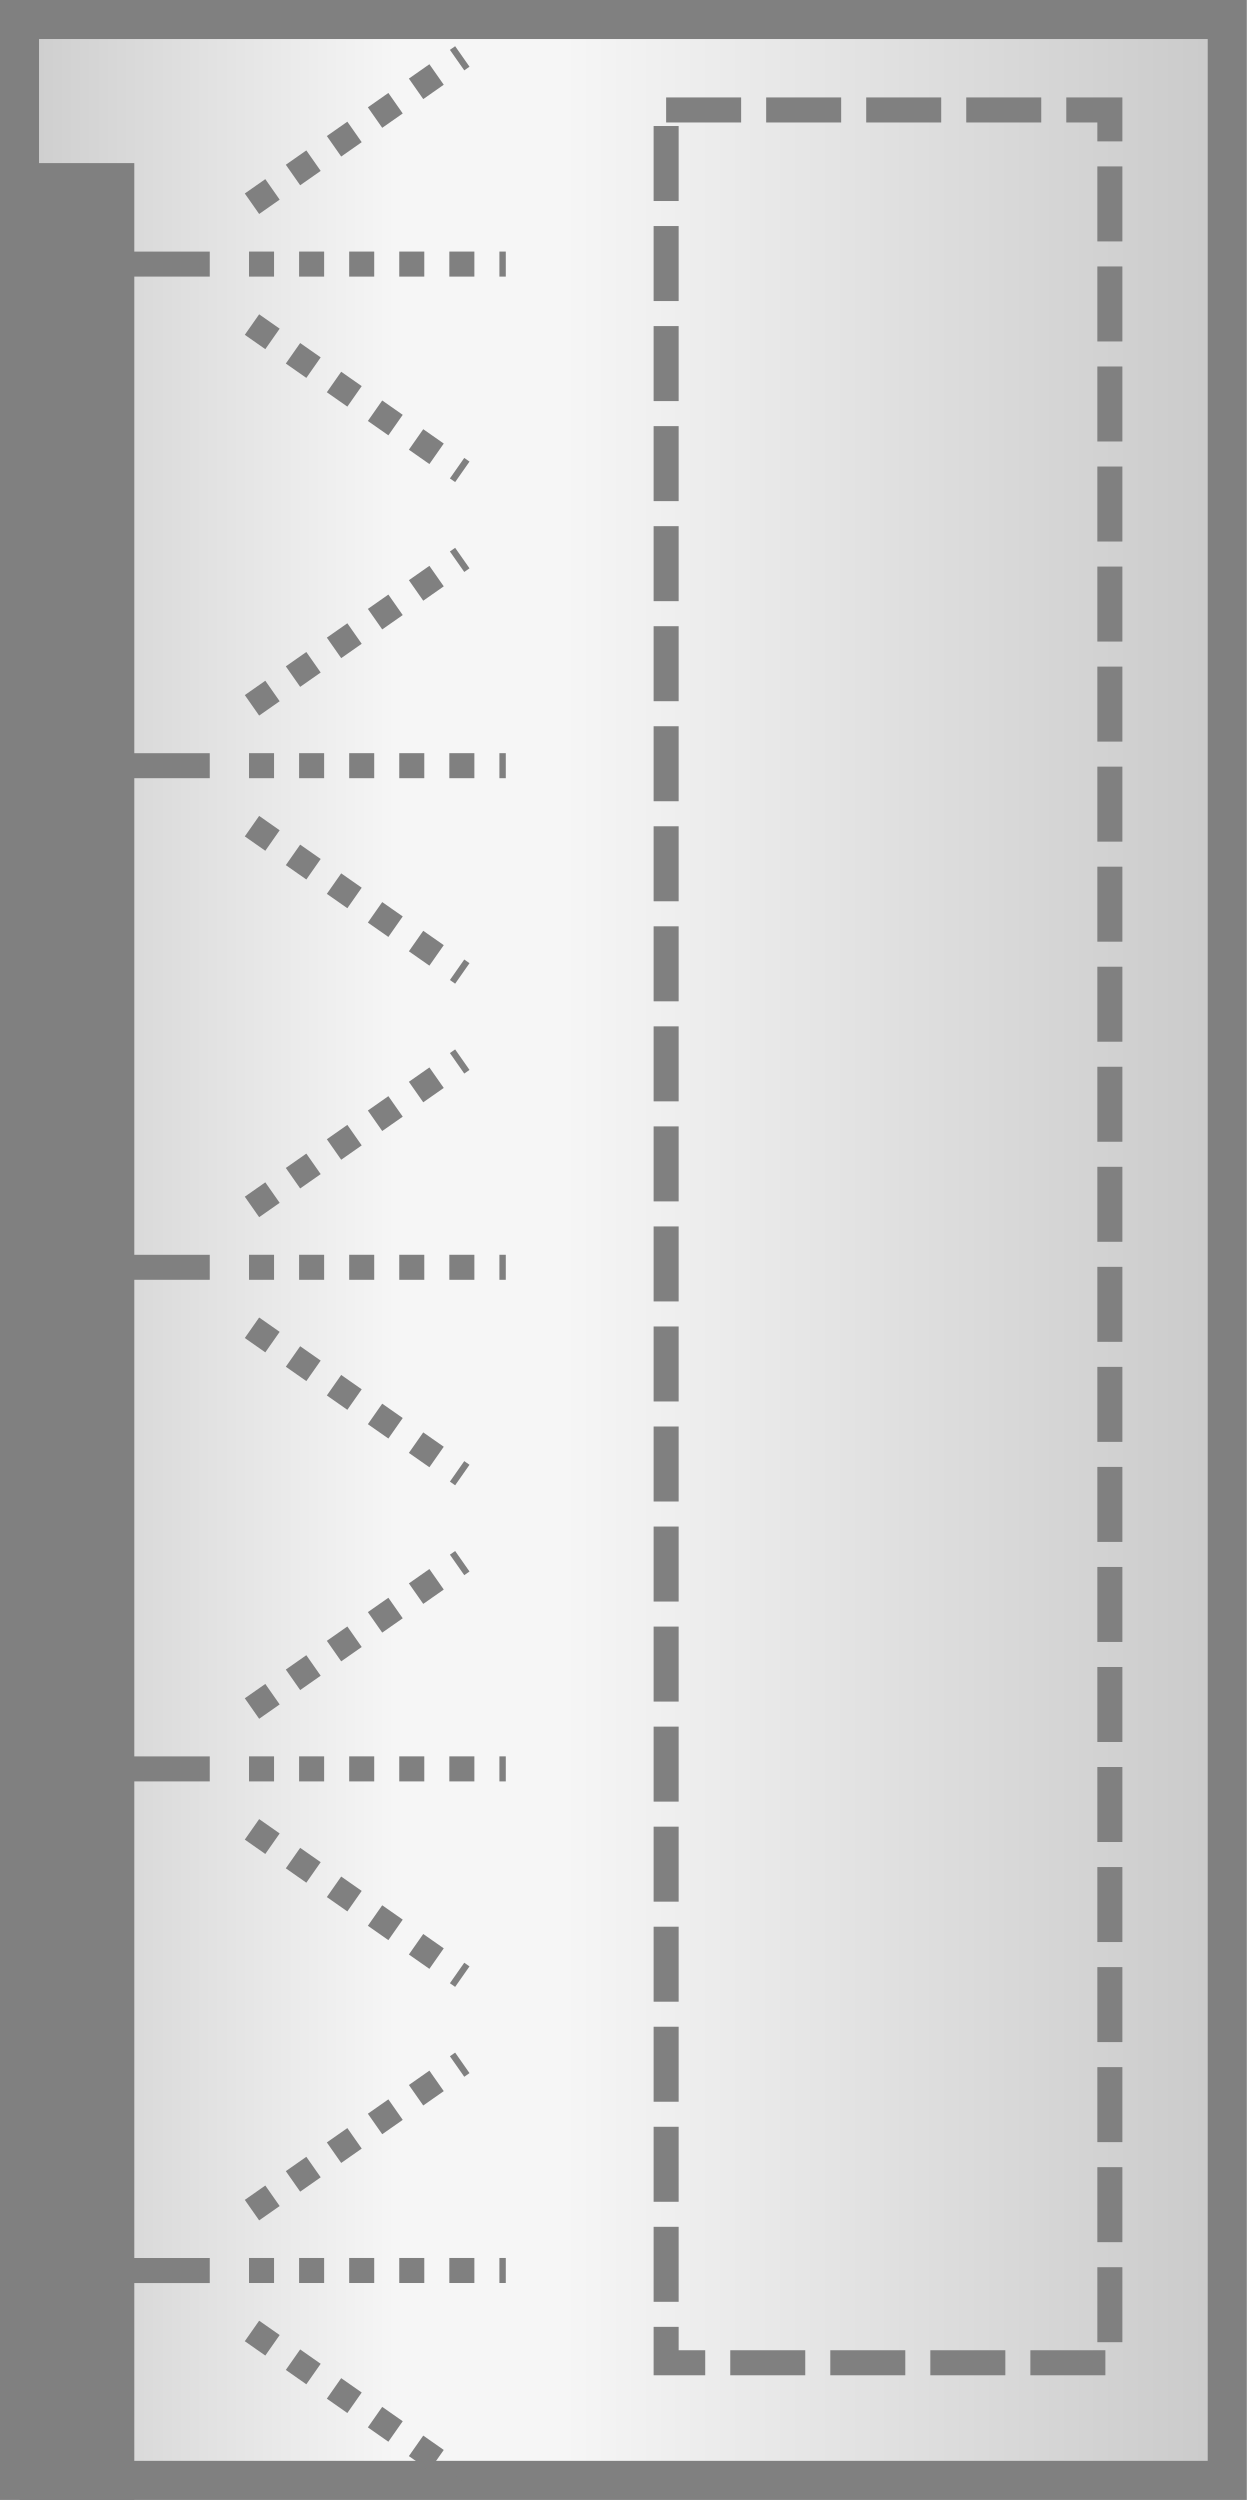
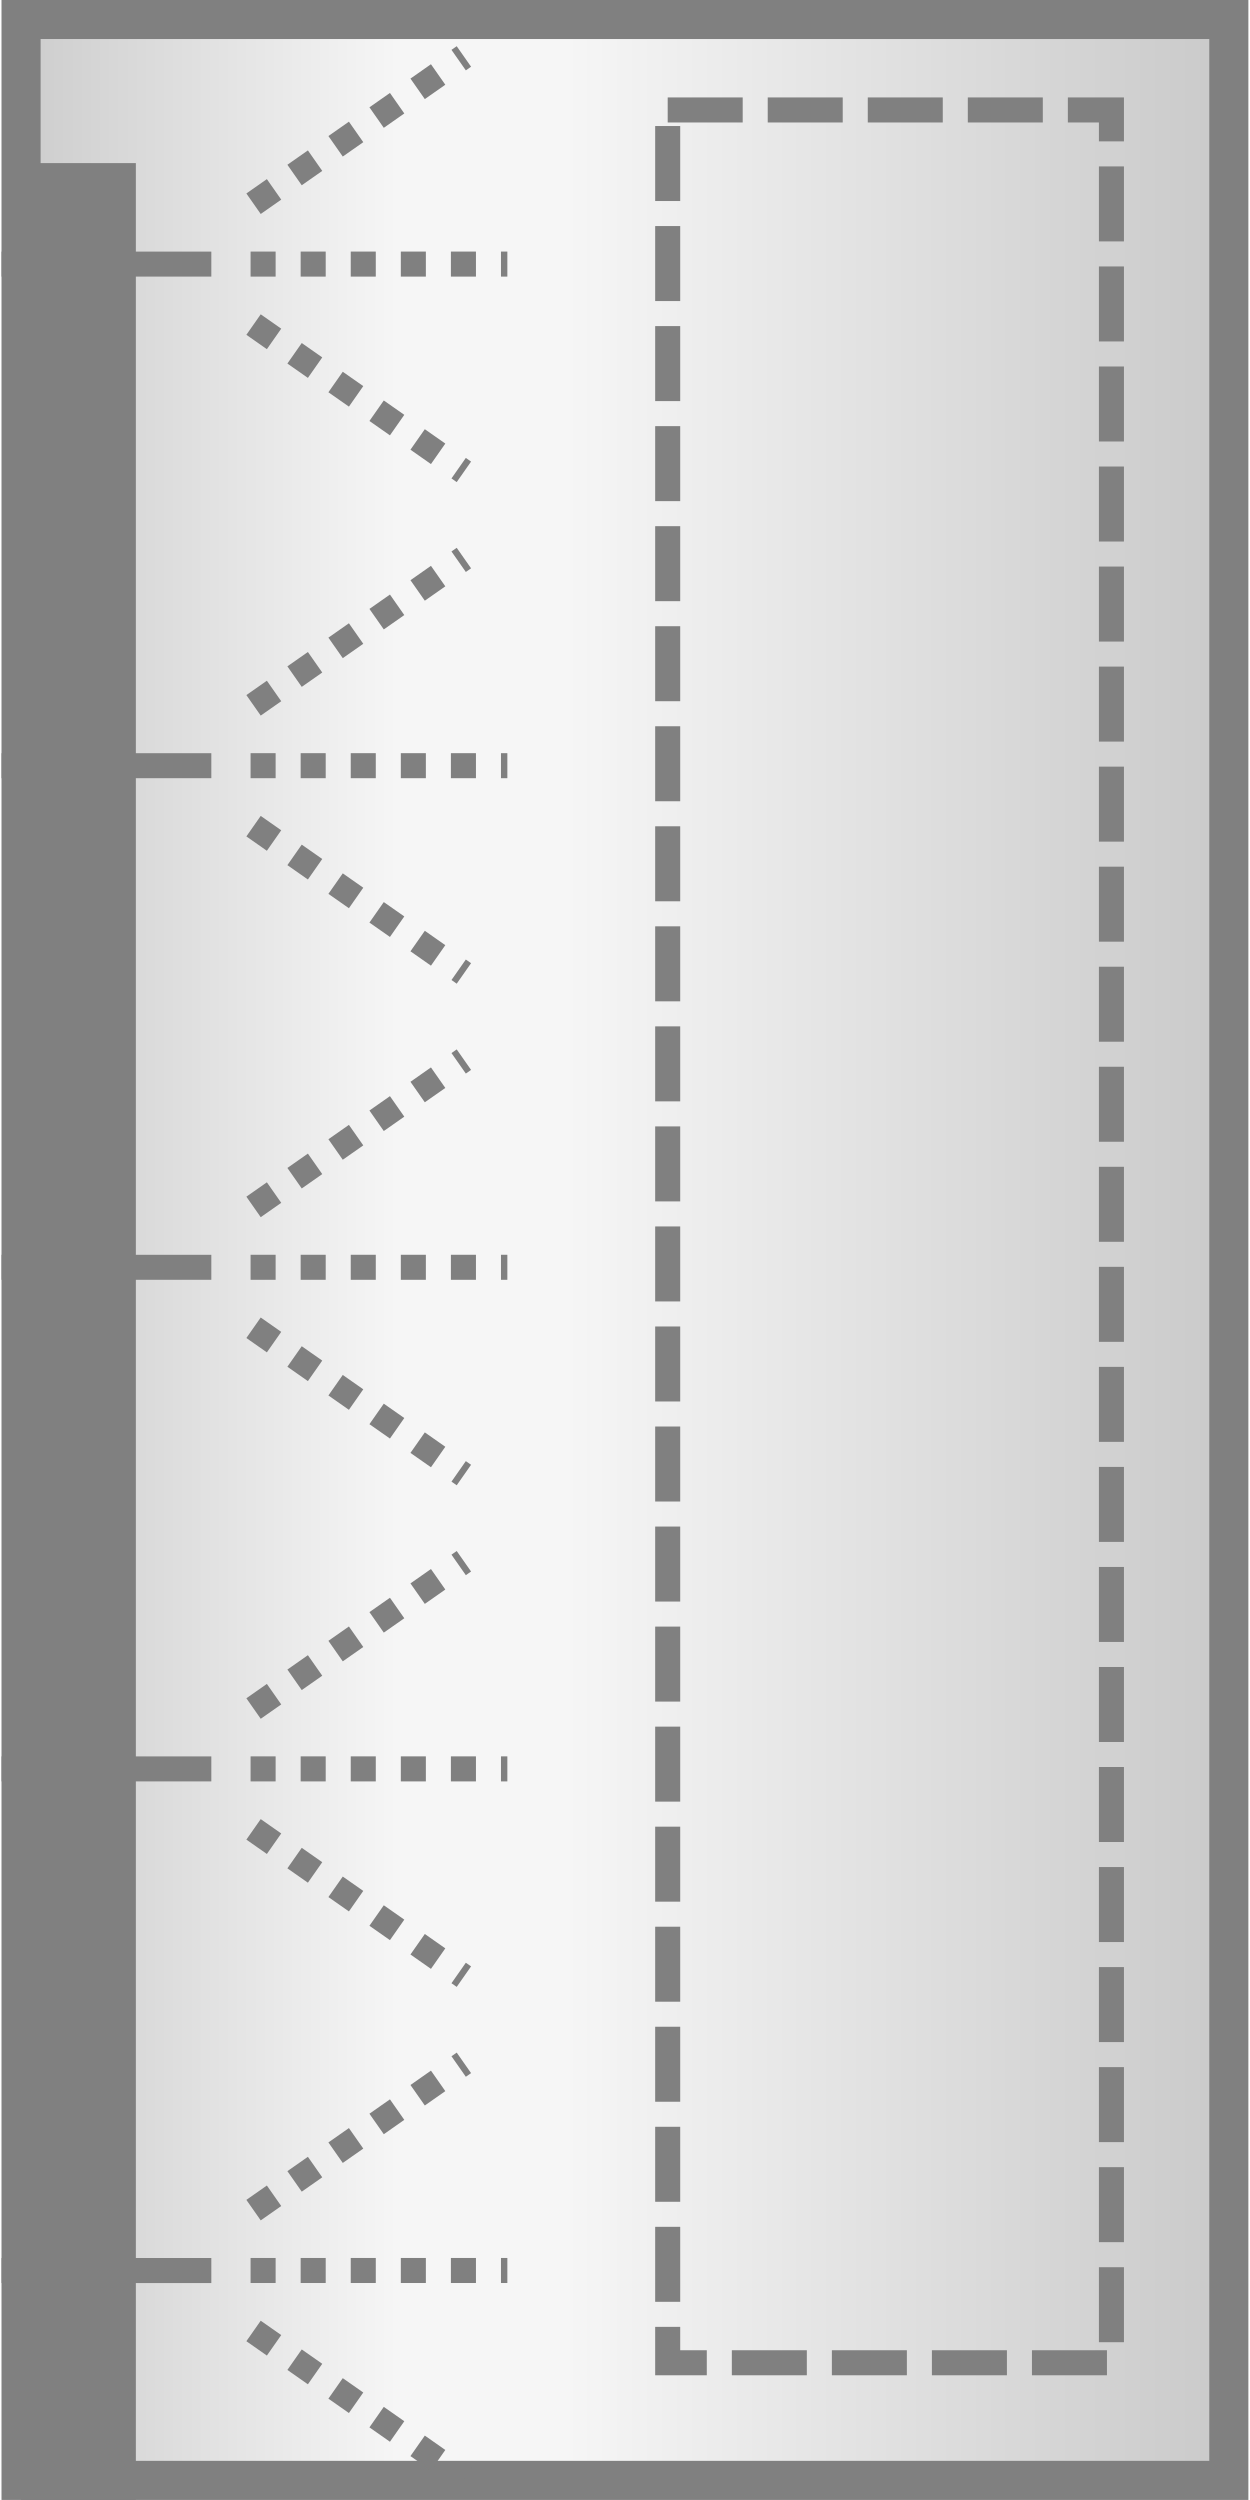
- <svg xmlns="http://www.w3.org/2000/svg" width="10.557mm" height="21.167mm" viewBox="0 0 10.557 21.167" version="1.1" id="svg1" xml:space="preserve">
+ <svg xmlns="http://www.w3.org/2000/svg" width="40" height="80" viewBox="0 0 10.557 21.167" version="1.1" id="svg1" xml:space="preserve">
  <defs id="defs1">
    <linearGradient id="metalGrad" x1="1.2" y1="0.469" x2="62.781" y2="0.469" gradientTransform="matrix(0.1682444,0,0,0.340075,-0.1037455,-0.04724447)" gradientUnits="userSpaceOnUse">
-       <stop offset="0" style="stop-color:#cccccc;stop-opacity:1;" id="stop1" />
-       <stop offset="0.314" style="stop-color:#f6f6f6;stop-opacity:1;" id="stop2" />
-       <stop offset="0.451" style="stop-color:#f6f6f6;stop-opacity:1;" id="stop4" />
-       <stop offset="1" style="stop-color:#c9c9c9;stop-opacity:1;" id="stop3" />
+       <stop offset="0" id="stop1" stop-color="#cccccc" stop-opacity="1" />
+       <stop offset="0.314" id="stop2" stop-color="#f6f6f6" stop-opacity="1" />
+       <stop offset="0.451" id="stop4" stop-color="#f6f6f6" stop-opacity="1" />
+       <stop offset="1" id="stop3" stop-color="#c9c9c9" stop-opacity="1" />
    </linearGradient>
  </defs>
-   <rect x="0.165" y="0.165" width="10.226" height="20.836" fill="url(#metalGrad)" stroke="#999999" stroke-width="0.331" rx="0" ry="0" id="rect5" style="fill:url(#metalGrad);stroke:#808080;stroke-opacity:1" />
-   <rect style="fill:#808080;fill-opacity:1;fill-rule:evenodd;stroke:none;stroke-width:0.661;stroke-linecap:round;stroke-opacity:1" id="rect3" width="0.972" height="19.786" x="0.165" y="1.381" />
-   <path style="fill:#808080;fill-opacity:1;fill-rule:evenodd;stroke:#808080;stroke-width:0.212;stroke-linecap:butt;stroke-dasharray:none;stroke-opacity:1" d="m 0,2.236 c 1.776,0 1.776,0 1.776,0" id="path3" />
-   <path style="fill:#808080;fill-opacity:1;fill-rule:evenodd;stroke:#808080;stroke-width:0.212;stroke-linecap:butt;stroke-dasharray:none;stroke-opacity:1" d="m 0,6.483 c 1.776,0 1.776,0 1.776,0" id="path3-9" />
-   <path style="fill:#808080;fill-opacity:1;fill-rule:evenodd;stroke:#808080;stroke-width:0.212;stroke-linecap:butt;stroke-dasharray:none;stroke-opacity:1" d="m 0,10.73 c 1.776,0 1.776,0 1.776,0" id="path3-9-0" />
-   <path style="fill:#808080;fill-opacity:1;fill-rule:evenodd;stroke:#808080;stroke-width:0.212;stroke-linecap:butt;stroke-dasharray:none;stroke-opacity:1" d="m 0,14.977 c 1.776,0 1.776,0 1.776,0" id="path3-9-0-7" />
-   <path style="fill:#808080;fill-opacity:1;fill-rule:evenodd;stroke:#808080;stroke-width:0.212;stroke-linecap:butt;stroke-dasharray:none;stroke-opacity:1" d="m 0,19.224 c 1.776,0 1.776,0 1.776,0" id="path3-9-0-7-6" />
+   <rect x="0.165" y="0.165" width="10.226" height="20.836" fill="url(#metalGrad)" stroke="#808080" stroke-width="0.331" rx="0" ry="0" id="rect5" stroke-opacity="1" />
+   <rect id="rect3" width="0.972" height="19.786" x="0.165" y="1.381" fill="#808080" fill-opacity="1" fill-rule="evenodd" stroke="none" stroke-width="0.661" stroke-linecap="round" stroke-opacity="1" />
+   <path d="m 0,2.236 c 1.776,0 1.776,0 1.776,0" id="path3" fill="#808080" fill-opacity="1" fill-rule="evenodd" stroke="#808080" stroke-width="0.212" stroke-linecap="butt" stroke-dasharray="none" stroke-opacity="1" />
+   <path d="m 0,6.483 c 1.776,0 1.776,0 1.776,0" id="path3-9" fill="#808080" fill-opacity="1" fill-rule="evenodd" stroke="#808080" stroke-width="0.212" stroke-linecap="butt" stroke-dasharray="none" stroke-opacity="1" />
+   <path d="m 0,10.73 c 1.776,0 1.776,0 1.776,0" id="path3-9-0" fill="#808080" fill-opacity="1" fill-rule="evenodd" stroke="#808080" stroke-width="0.212" stroke-linecap="butt" stroke-dasharray="none" stroke-opacity="1" />
+   <path d="m 0,14.977 c 1.776,0 1.776,0 1.776,0" id="path3-9-0-7" fill="#808080" fill-opacity="1" fill-rule="evenodd" stroke="#808080" stroke-width="0.212" stroke-linecap="butt" stroke-dasharray="none" stroke-opacity="1" />
+   <path d="m 0,19.224 c 1.776,0 1.776,0 1.776,0" id="path3-9-0-7-6" fill="#808080" fill-opacity="1" fill-rule="evenodd" stroke="#808080" stroke-width="0.212" stroke-linecap="butt" stroke-dasharray="none" stroke-opacity="1" />
  <g id="g6" transform="translate(-13.0096,0.06493179)">
-     <path style="fill:#808080;fill-opacity:1;fill-rule:evenodd;stroke:#808080;stroke-width:0.212;stroke-linecap:butt;stroke-dasharray:0.212, 0.212;stroke-dashoffset:0;stroke-opacity:1" d="m 15.118,6.418 h 2.174" id="path4" />
-     <path style="fill:#808080;fill-opacity:1;fill-rule:evenodd;stroke:#808080;stroke-width:0.212;stroke-linecap:butt;stroke-dasharray:0.212, 0.212;stroke-dashoffset:0;stroke-opacity:1" d="M 15.143,5.907 16.924,4.66" id="path4-5" />
-     <path style="fill:#808080;fill-opacity:1;fill-rule:evenodd;stroke:#808080;stroke-width:0.212;stroke-linecap:butt;stroke-dasharray:0.212, 0.212;stroke-dashoffset:0;stroke-opacity:1" d="M 15.143,6.93 16.924,8.177" id="path4-5-4" />
+     <path d="m 15.118,6.418 h 2.174" id="path4" fill="#808080" fill-opacity="1" fill-rule="evenodd" stroke="#808080" stroke-width="0.212" stroke-linecap="butt" stroke-dasharray="0.212, 0.212" stroke-dashoffset="0" stroke-opacity="1" />
+     <path d="M 15.143,5.907 16.924,4.66" id="path4-5" fill="#808080" fill-opacity="1" fill-rule="evenodd" stroke="#808080" stroke-width="0.212" stroke-linecap="butt" stroke-dasharray="0.212, 0.212" stroke-dashoffset="0" stroke-opacity="1" />
+     <path d="M 15.143,6.93 16.924,8.177" id="path4-5-4" fill="#808080" fill-opacity="1" fill-rule="evenodd" stroke="#808080" stroke-width="0.212" stroke-linecap="butt" stroke-dasharray="0.212, 0.212" stroke-dashoffset="0" stroke-opacity="1" />
  </g>
  <g id="g6-1" transform="translate(-13.0096,-4.182009)">
-     <path style="fill:#808080;fill-opacity:1;fill-rule:evenodd;stroke:#808080;stroke-width:0.212;stroke-linecap:butt;stroke-dasharray:0.212, 0.212;stroke-dashoffset:0;stroke-opacity:1" d="m 15.118,6.418 h 2.174" id="path4-6" />
-     <path style="fill:#808080;fill-opacity:1;fill-rule:evenodd;stroke:#808080;stroke-width:0.212;stroke-linecap:butt;stroke-dasharray:0.212, 0.212;stroke-dashoffset:0;stroke-opacity:1" d="M 15.143,5.907 16.924,4.66" id="path4-5-8" />
-     <path style="fill:#808080;fill-opacity:1;fill-rule:evenodd;stroke:#808080;stroke-width:0.212;stroke-linecap:butt;stroke-dasharray:0.212, 0.212;stroke-dashoffset:0;stroke-opacity:1" d="M 15.143,6.93 16.924,8.177" id="path4-5-4-5" />
+     <path d="m 15.118,6.418 h 2.174" id="path4-6" fill="#808080" fill-opacity="1" fill-rule="evenodd" stroke="#808080" stroke-width="0.212" stroke-linecap="butt" stroke-dasharray="0.212, 0.212" stroke-dashoffset="0" stroke-opacity="1" />
+     <path d="M 15.143,5.907 16.924,4.66" id="path4-5-8" fill="#808080" fill-opacity="1" fill-rule="evenodd" stroke="#808080" stroke-width="0.212" stroke-linecap="butt" stroke-dasharray="0.212, 0.212" stroke-dashoffset="0" stroke-opacity="1" />
+     <path d="M 15.143,6.93 16.924,8.177" id="path4-5-4-5" fill="#808080" fill-opacity="1" fill-rule="evenodd" stroke="#808080" stroke-width="0.212" stroke-linecap="butt" stroke-dasharray="0.212, 0.212" stroke-dashoffset="0" stroke-opacity="1" />
  </g>
  <g id="g6-1-2" transform="translate(-13.0096,12.80575)">
-     <path style="fill:#808080;fill-opacity:1;fill-rule:evenodd;stroke:#808080;stroke-width:0.212;stroke-linecap:butt;stroke-dasharray:0.212, 0.212;stroke-dashoffset:0;stroke-opacity:1" d="m 15.118,6.418 h 2.174" id="path4-6-1" />
-     <path style="fill:#808080;fill-opacity:1;fill-rule:evenodd;stroke:#808080;stroke-width:0.212;stroke-linecap:butt;stroke-dasharray:0.212, 0.212;stroke-dashoffset:0;stroke-opacity:1" d="M 15.143,5.907 16.924,4.66" id="path4-5-8-7" />
-     <path style="fill:#808080;fill-opacity:1;fill-rule:evenodd;stroke:#808080;stroke-width:0.212;stroke-linecap:butt;stroke-dasharray:0.212, 0.212;stroke-dashoffset:0;stroke-opacity:1" d="M 15.143,6.93 16.924,8.177" id="path4-5-4-5-3" />
+     <path d="m 15.118,6.418 h 2.174" id="path4-6-1" fill="#808080" fill-opacity="1" fill-rule="evenodd" stroke="#808080" stroke-width="0.212" stroke-linecap="butt" stroke-dasharray="0.212, 0.212" stroke-dashoffset="0" stroke-opacity="1" />
+     <path d="M 15.143,5.907 16.924,4.66" id="path4-5-8-7" fill="#808080" fill-opacity="1" fill-rule="evenodd" stroke="#808080" stroke-width="0.212" stroke-linecap="butt" stroke-dasharray="0.212, 0.212" stroke-dashoffset="0" stroke-opacity="1" />
+     <path d="M 15.143,6.93 16.924,8.177" id="path4-5-4-5-3" fill="#808080" fill-opacity="1" fill-rule="evenodd" stroke="#808080" stroke-width="0.212" stroke-linecap="butt" stroke-dasharray="0.212, 0.212" stroke-dashoffset="0" stroke-opacity="1" />
  </g>
  <g id="g6-5" transform="translate(-13.0096,4.311873)">
-     <path style="fill:#808080;fill-opacity:1;fill-rule:evenodd;stroke:#808080;stroke-width:0.212;stroke-linecap:butt;stroke-dasharray:0.212, 0.212;stroke-dashoffset:0;stroke-opacity:1" d="m 15.118,6.418 h 2.174" id="path4-7" />
-     <path style="fill:#808080;fill-opacity:1;fill-rule:evenodd;stroke:#808080;stroke-width:0.212;stroke-linecap:butt;stroke-dasharray:0.212, 0.212;stroke-dashoffset:0;stroke-opacity:1" d="M 15.143,5.907 16.924,4.66" id="path4-5-9" />
-     <path style="fill:#808080;fill-opacity:1;fill-rule:evenodd;stroke:#808080;stroke-width:0.212;stroke-linecap:butt;stroke-dasharray:0.212, 0.212;stroke-dashoffset:0;stroke-opacity:1" d="M 15.143,6.93 16.924,8.177" id="path4-5-4-7" />
+     <path d="m 15.118,6.418 h 2.174" id="path4-7" fill="#808080" fill-opacity="1" fill-rule="evenodd" stroke="#808080" stroke-width="0.212" stroke-linecap="butt" stroke-dasharray="0.212, 0.212" stroke-dashoffset="0" stroke-opacity="1" />
+     <path d="M 15.143,5.907 16.924,4.66" id="path4-5-9" fill="#808080" fill-opacity="1" fill-rule="evenodd" stroke="#808080" stroke-width="0.212" stroke-linecap="butt" stroke-dasharray="0.212, 0.212" stroke-dashoffset="0" stroke-opacity="1" />
+     <path d="M 15.143,6.93 16.924,8.177" id="path4-5-4-7" fill="#808080" fill-opacity="1" fill-rule="evenodd" stroke="#808080" stroke-width="0.212" stroke-linecap="butt" stroke-dasharray="0.212, 0.212" stroke-dashoffset="0" stroke-opacity="1" />
  </g>
  <g id="g6-5-9" transform="translate(-13.0096,8.558814)">
-     <path style="fill:#808080;fill-opacity:1;fill-rule:evenodd;stroke:#808080;stroke-width:0.212;stroke-linecap:butt;stroke-dasharray:0.212, 0.212;stroke-dashoffset:0;stroke-opacity:1" d="m 15.118,6.418 h 2.174" id="path4-7-3" />
-     <path style="fill:#808080;fill-opacity:1;fill-rule:evenodd;stroke:#808080;stroke-width:0.212;stroke-linecap:butt;stroke-dasharray:0.212, 0.212;stroke-dashoffset:0;stroke-opacity:1" d="M 15.143,5.907 16.924,4.66" id="path4-5-9-7" />
-     <path style="fill:#808080;fill-opacity:1;fill-rule:evenodd;stroke:#808080;stroke-width:0.212;stroke-linecap:butt;stroke-dasharray:0.212, 0.212;stroke-dashoffset:0;stroke-opacity:1" d="M 15.143,6.93 16.924,8.177" id="path4-5-4-7-4" />
+     <path d="m 15.118,6.418 h 2.174" id="path4-7-3" fill="#808080" fill-opacity="1" fill-rule="evenodd" stroke="#808080" stroke-width="0.212" stroke-linecap="butt" stroke-dasharray="0.212, 0.212" stroke-dashoffset="0" stroke-opacity="1" />
+     <path d="M 15.143,5.907 16.924,4.66" id="path4-5-9-7" fill="#808080" fill-opacity="1" fill-rule="evenodd" stroke="#808080" stroke-width="0.212" stroke-linecap="butt" stroke-dasharray="0.212, 0.212" stroke-dashoffset="0" stroke-opacity="1" />
+     <path d="M 15.143,6.93 16.924,8.177" id="path4-5-4-7-4" fill="#808080" fill-opacity="1" fill-rule="evenodd" stroke="#808080" stroke-width="0.212" stroke-linecap="butt" stroke-dasharray="0.212, 0.212" stroke-dashoffset="0" stroke-opacity="1" />
  </g>
-   <rect style="fill:none;fill-opacity:1;fill-rule:evenodd;stroke:#808080;stroke-width:0.212;stroke-linecap:butt;stroke-dasharray:0.635, 0.212;stroke-dashoffset:0;stroke-opacity:1" id="rect6" width="3.757" height="19.074" x="5.64" y="0.931" />
+   <rect id="rect6" width="3.757" height="19.074" x="5.64" y="0.931" fill="none" fill-opacity="1" fill-rule="evenodd" stroke="#808080" stroke-width="0.212" stroke-linecap="butt" stroke-dasharray="0.635, 0.212" stroke-dashoffset="0" stroke-opacity="1" />
</svg>
